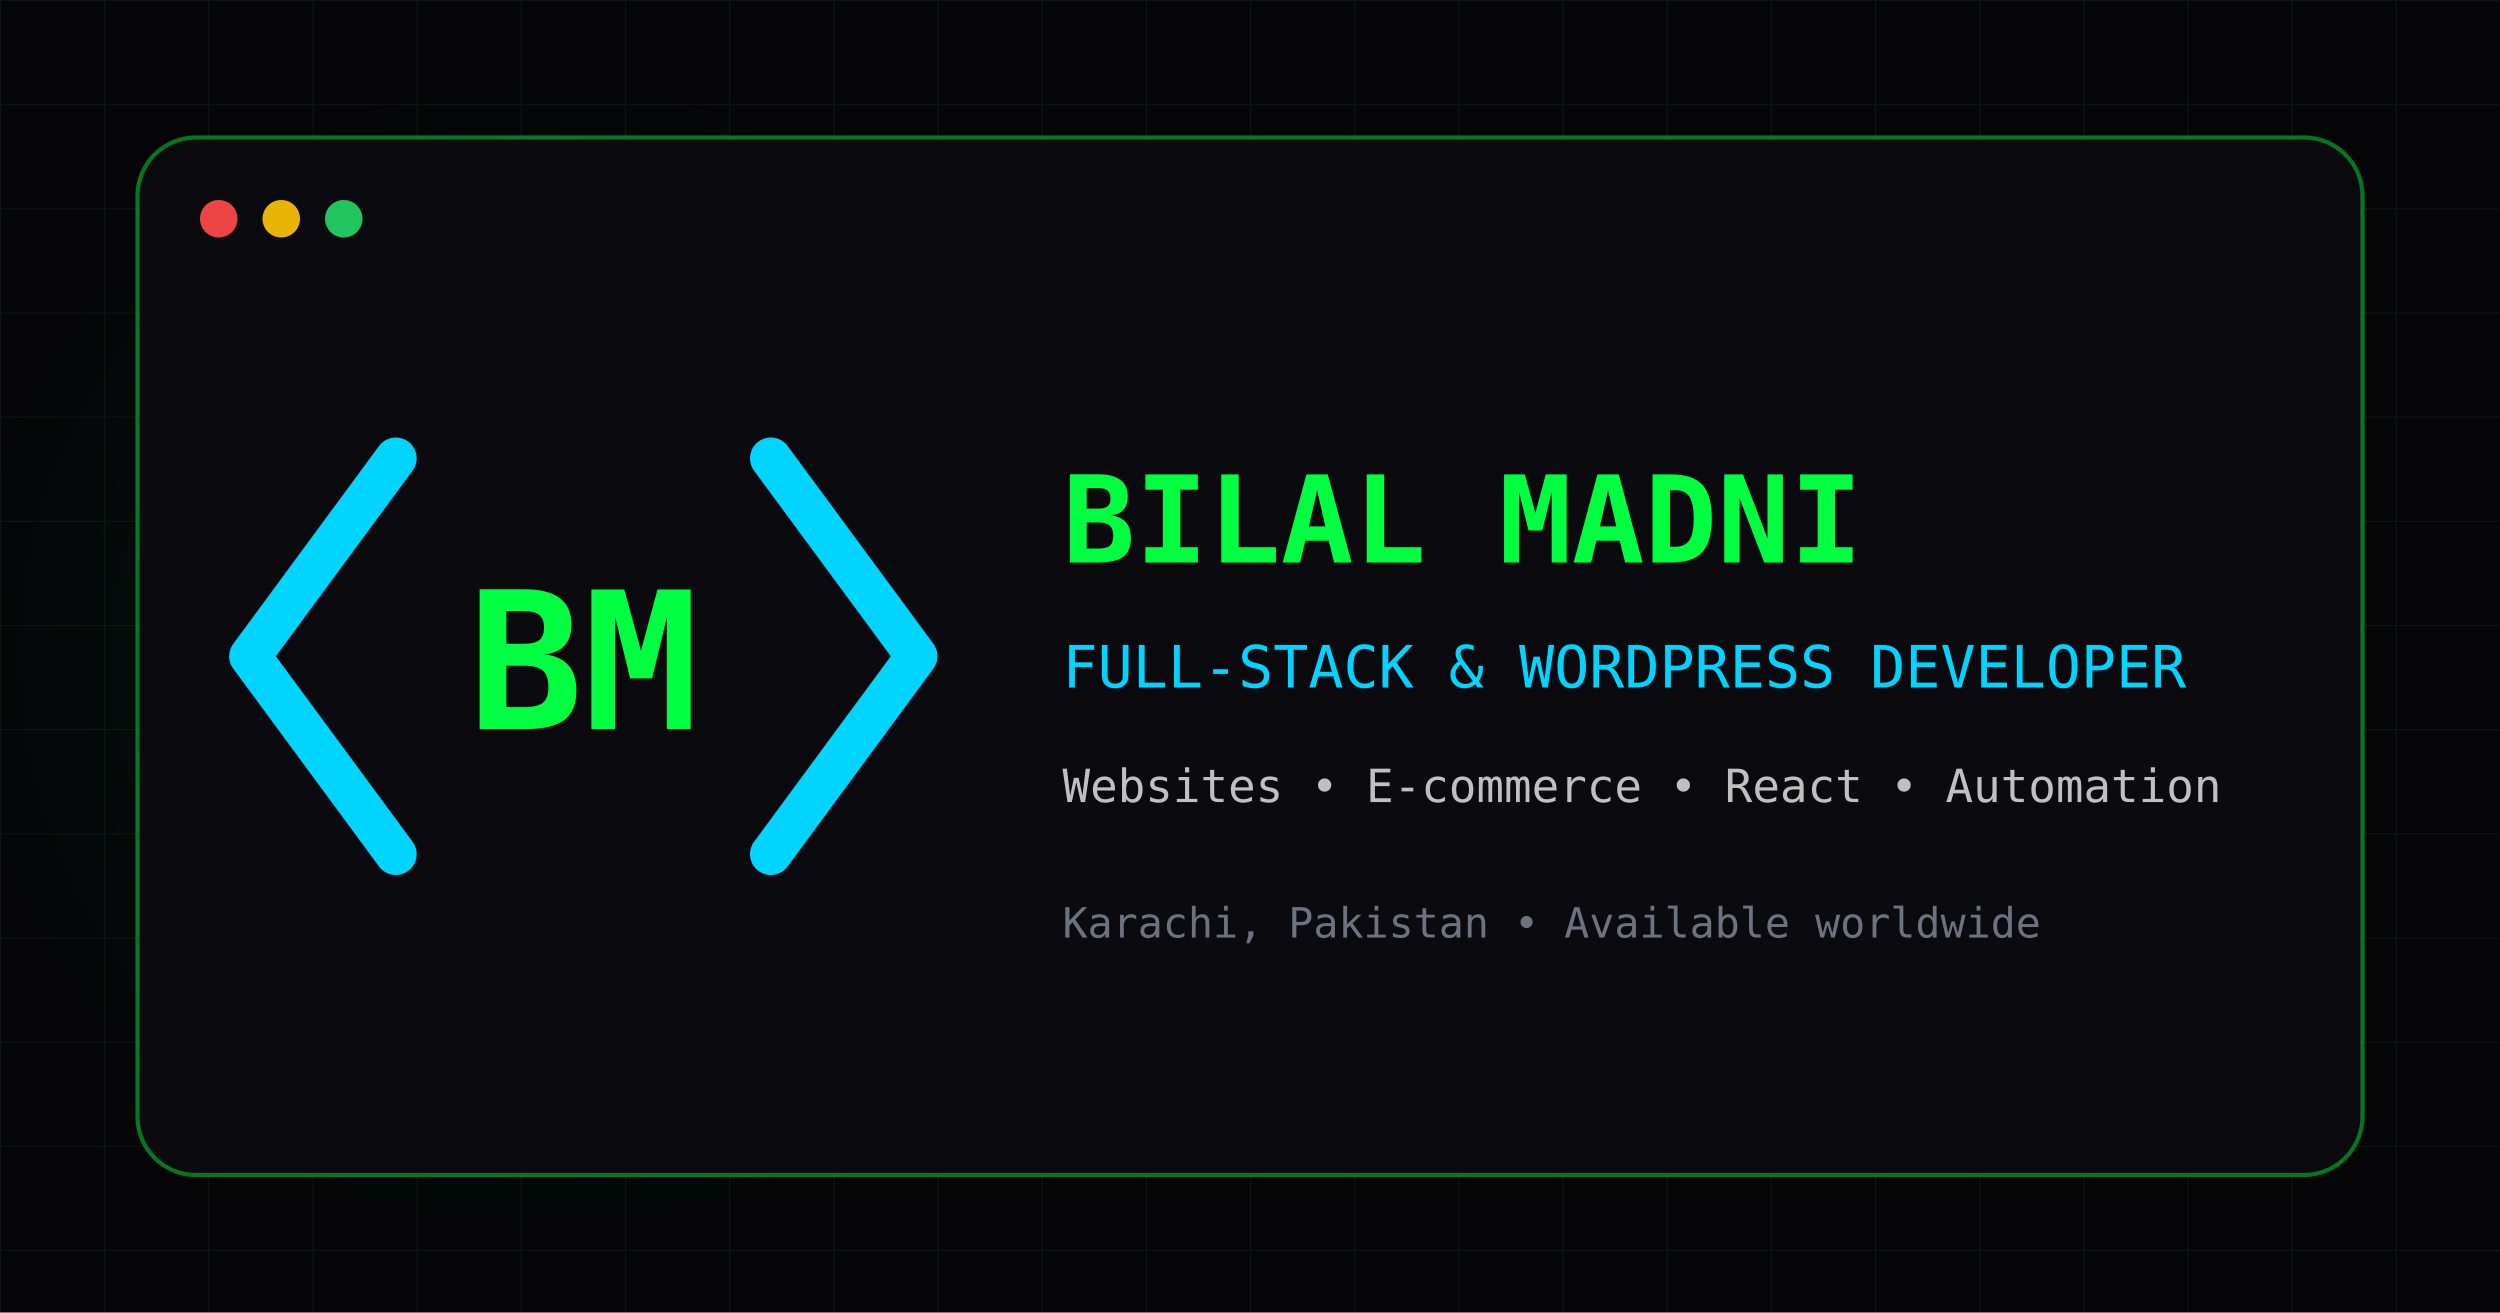
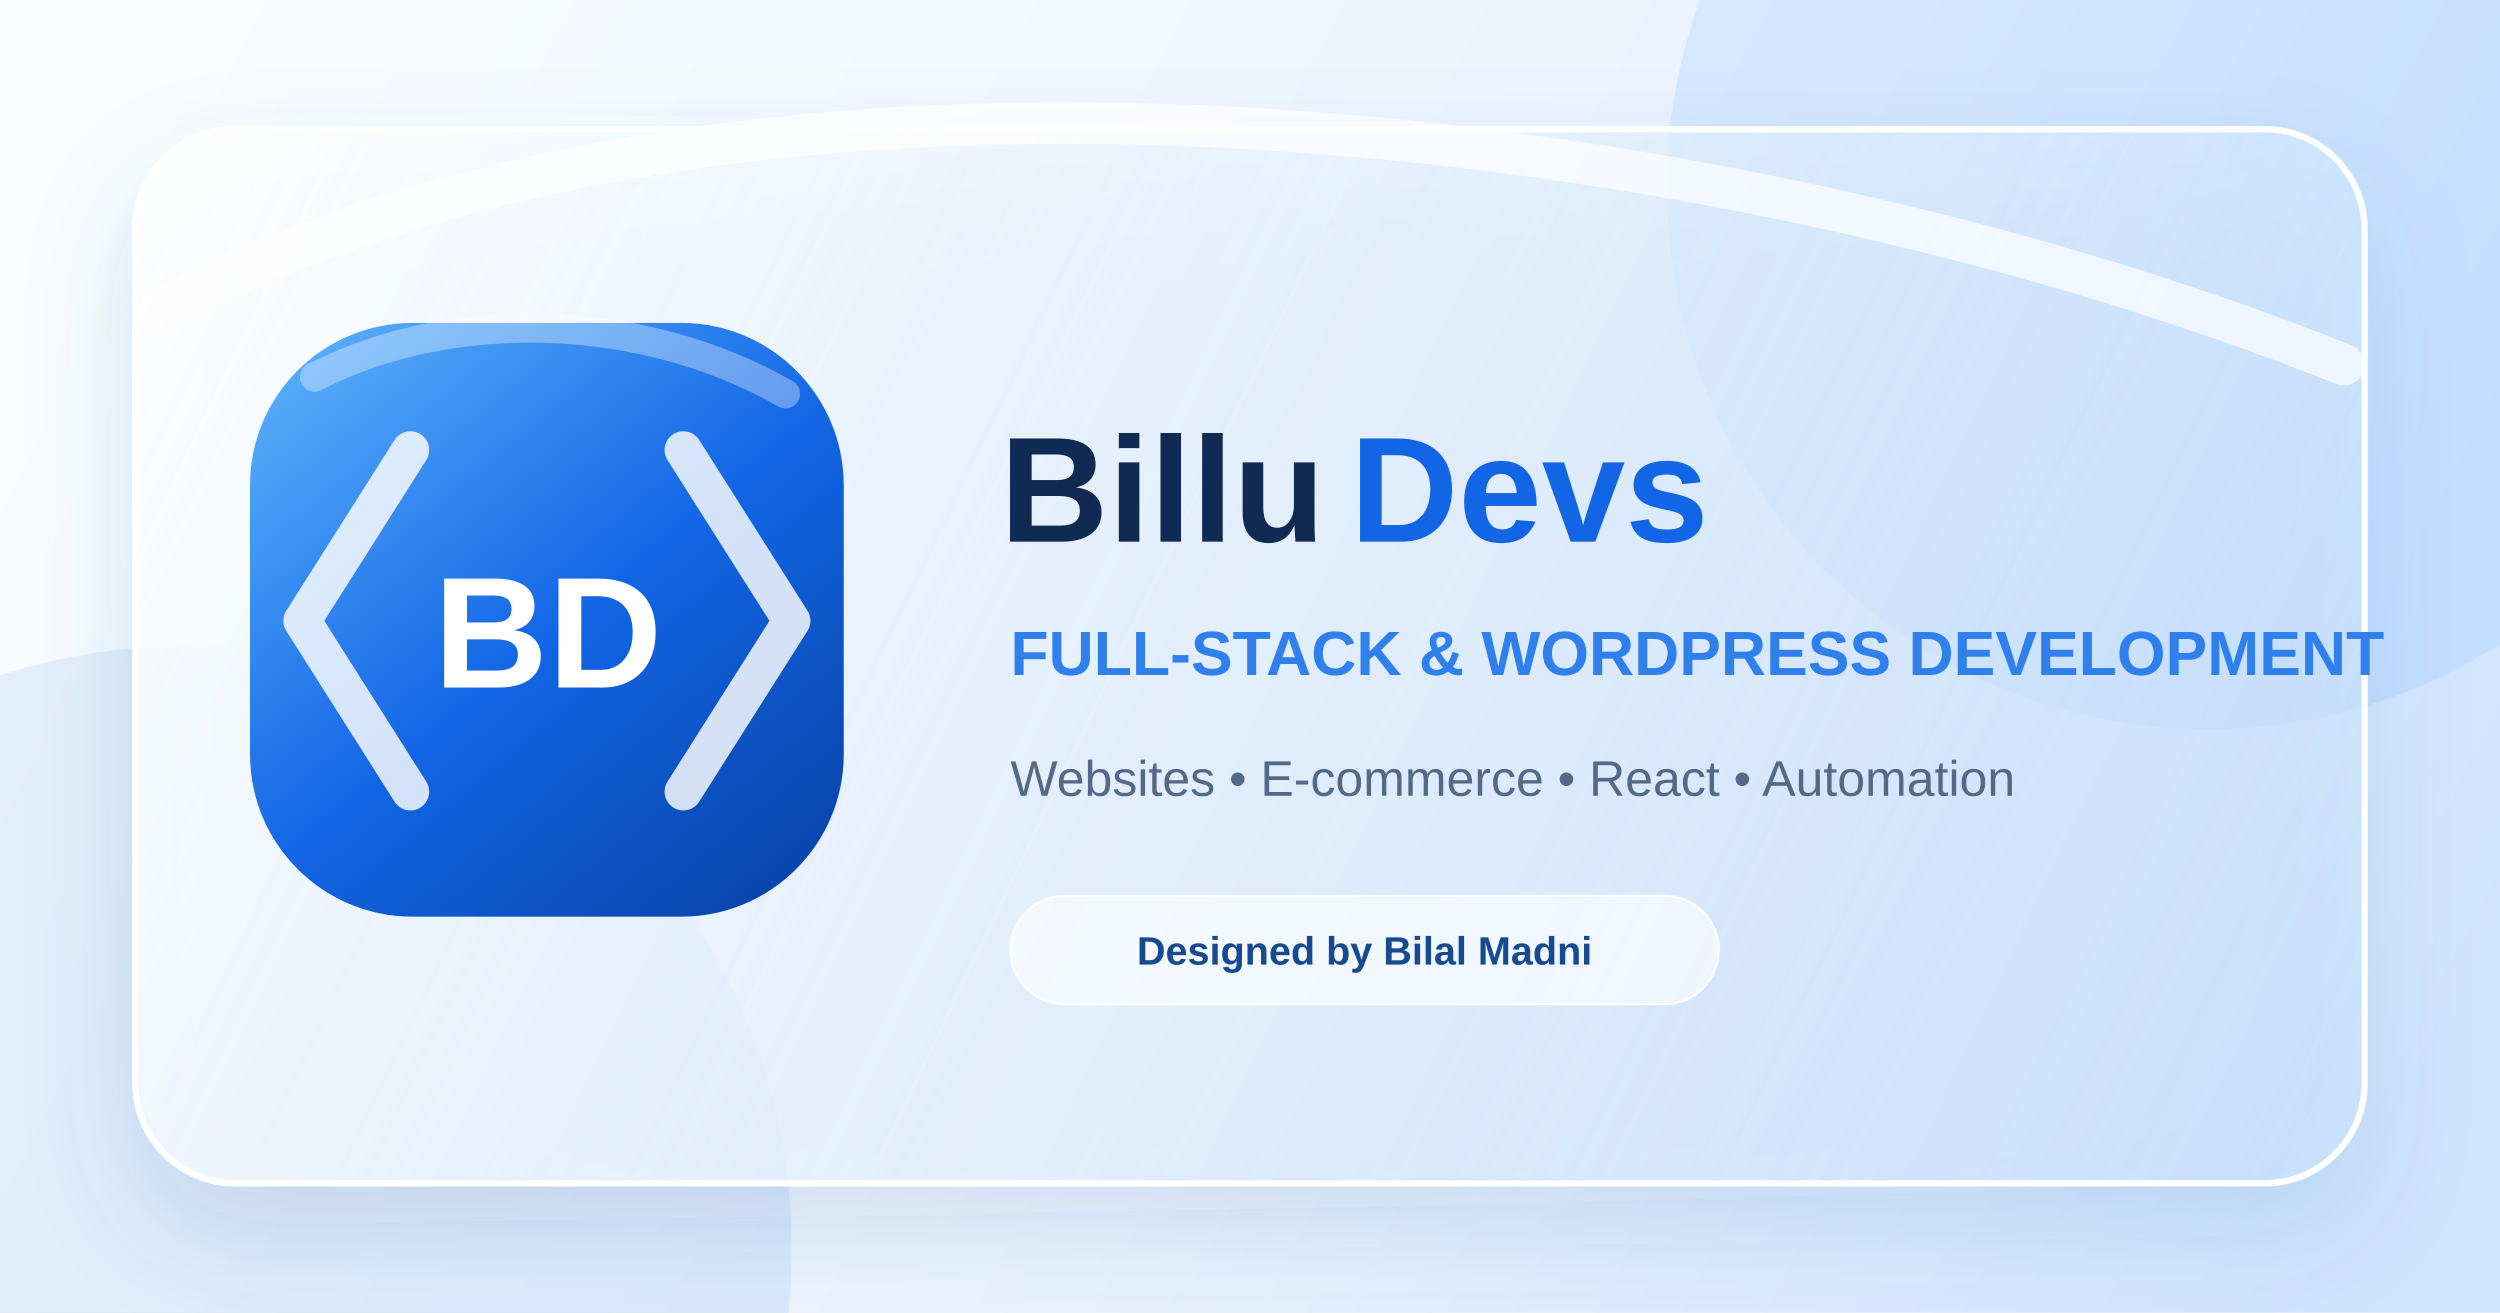
<svg xmlns="http://www.w3.org/2000/svg" viewBox="0 0 1200 630" role="img" aria-labelledby="title desc">
  <defs>
-     <pattern id="grid" width="50" height="50" patternUnits="userSpaceOnUse">
-       <path d="M50 0H0v50" fill="none" stroke="#00ff41" stroke-opacity=".08" />
-     </pattern>
-     <radialGradient id="glow">
-       <stop stop-color="#00ff41" stop-opacity=".18" />
-       <stop offset="1" stop-color="#050508" stop-opacity="0" />
-     </radialGradient>
+     <linearGradient id="page" x1="70" y1="40" x2="1130" y2="590" gradientUnits="userSpaceOnUse">
+       <stop stop-color="#fafdff" />
+       <stop offset=".55" stop-color="#eaf3ff" />
+       <stop offset="1" stop-color="#cfe4ff" />
+     </linearGradient>
+     <linearGradient id="brand" x1="112" y1="145" x2="386" y2="475" gradientUnits="userSpaceOnUse">
+       <stop stop-color="#66bbff" />
+       <stop offset=".52" stop-color="#1265e5" />
+       <stop offset="1" stop-color="#063d9c" />
+     </linearGradient>
+     <linearGradient id="glass" x1="75" y1="70" x2="1100" y2="560" gradientUnits="userSpaceOnUse">
+       <stop stop-color="white" stop-opacity=".9" />
+       <stop offset="1" stop-color="#c9e2ff" stop-opacity=".55" />
+     </linearGradient>
+     <filter id="shadow" x="-20%" y="-25%" width="150%" height="170%">
+       <feDropShadow dx="0" dy="24" stdDeviation="25" flood-color="#2d609d" flood-opacity=".18" />
+     </filter>
  </defs>
-   <rect width="1200" height="630" fill="#050508" />
-   <rect width="1200" height="630" fill="url(#grid)" />
-   <circle cx="260" cy="315" r="300" fill="url(#glow)" />
-   <rect x="66" y="66" width="1068" height="498" rx="28" fill="#0a0a0f" stroke="#00ff41" stroke-opacity=".45" stroke-width="2" />
-   <circle cx="105" cy="105" r="9" fill="#ef4444" />
-   <circle cx="135" cy="105" r="9" fill="#eab308" />
-   <circle cx="165" cy="105" r="9" fill="#22c55e" />
-   <path d="M190 220 120 315l70 95M370 220l70 95-70 95" fill="none" stroke="#00d4ff" stroke-width="20" stroke-linecap="round" stroke-linejoin="round" />
-   <text x="280" y="350" text-anchor="middle" fill="#00ff41" font-family="monospace" font-size="92" font-weight="700">BM</text>
-   <text x="510" y="270" fill="#00ff41" font-family="monospace" font-size="58" font-weight="700">BILAL MADNI</text>
-   <text x="510" y="330" fill="#00d4ff" font-family="monospace" font-size="28">FULL-STACK &amp; WORDPRESS DEVELOPER</text>
-   <text x="510" y="385" fill="#c0c0c0" font-family="monospace" font-size="22">Websites • E-commerce • React • Automation</text>
-   <text x="510" y="450" fill="#6b7280" font-family="monospace" font-size="20">Karachi, Pakistan • Available worldwide</text>
+   <rect width="1200" height="630" fill="url(#page)" />
+   <circle cx="1060" cy="90" r="260" fill="#7dbaff" fill-opacity=".18" />
+   <circle cx="90" cy="600" r="290" fill="#2f80ed" fill-opacity=".1" />
+   <rect x="65" y="62" width="1070" height="506" rx="48" fill="url(#glass)" stroke="white" stroke-width="3" filter="url(#shadow)" />
+   <path d="M75 150c280-150 750-95 1050 25" fill="none" stroke="white" stroke-opacity=".7" stroke-width="20" stroke-linecap="round" />
+   <rect x="120" y="155" width="285" height="285" rx="78" fill="url(#brand)" />
+   <path d="M197 216 145 298l52 82M328 216l52 82-52 82" fill="none" stroke="white" stroke-opacity=".82" stroke-width="18" stroke-linecap="round" stroke-linejoin="round" />
+   <text x="263" y="330" text-anchor="middle" fill="white" font-family="Arial, sans-serif" font-size="76" font-weight="800">BD</text>
+   <path d="M151 181c66-34 158-31 226 8" fill="none" stroke="white" stroke-opacity=".34" stroke-width="14" stroke-linecap="round" />
+   <text x="480" y="260" fill="#102a54" font-family="Arial, sans-serif" font-size="72" font-weight="800">Billu</text>
+   <text x="648" y="260" fill="#1265e5" font-family="Arial, sans-serif" font-size="72" font-weight="800">Devs</text>
+   <text x="485" y="324" fill="#2f80ed" font-family="Arial, sans-serif" font-size="30" font-weight="700">FULL-STACK &amp; WORDPRESS DEVELOPMENT</text>
+   <text x="485" y="382" fill="#536987" font-family="Arial, sans-serif" font-size="24">Websites • E-commerce • React • Automation</text>
+   <rect x="485" y="430" width="340" height="52" rx="26" fill="white" fill-opacity=".62" stroke="white" />
+   <text x="655" y="463" text-anchor="middle" fill="#164b92" font-family="Arial, sans-serif" font-size="19" font-weight="700">Designed by Bilal Madni</text>
</svg>
